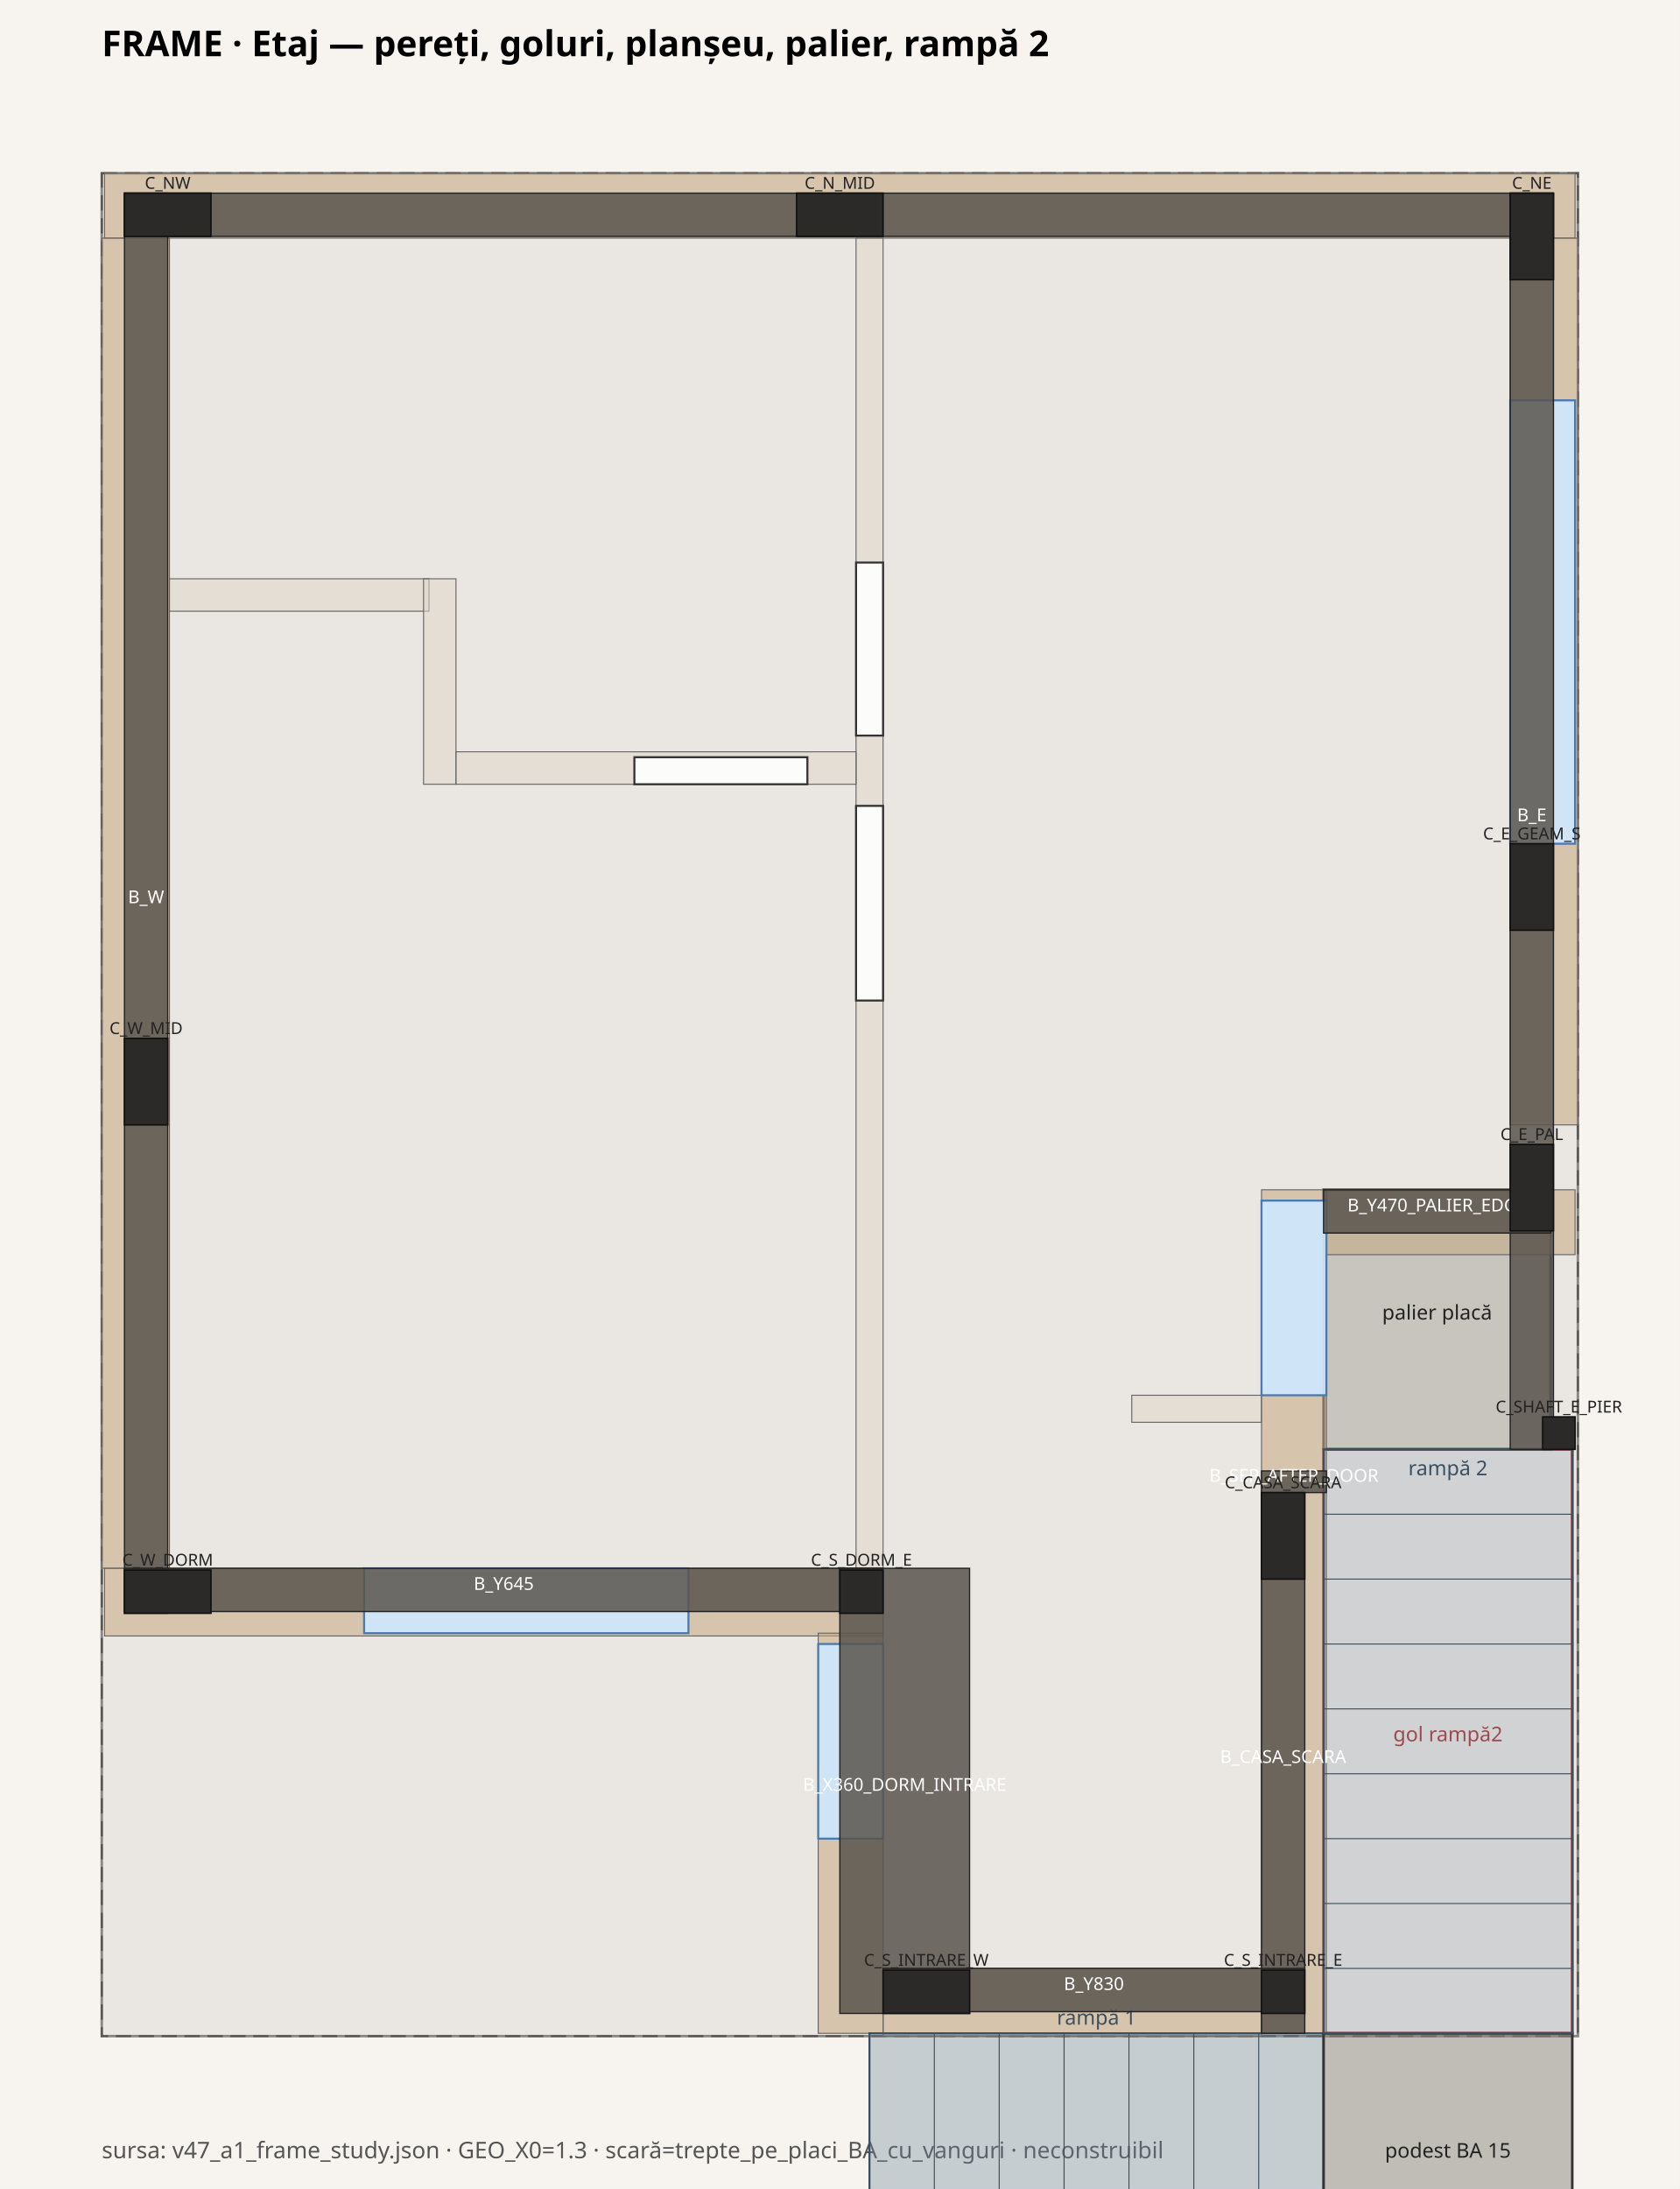
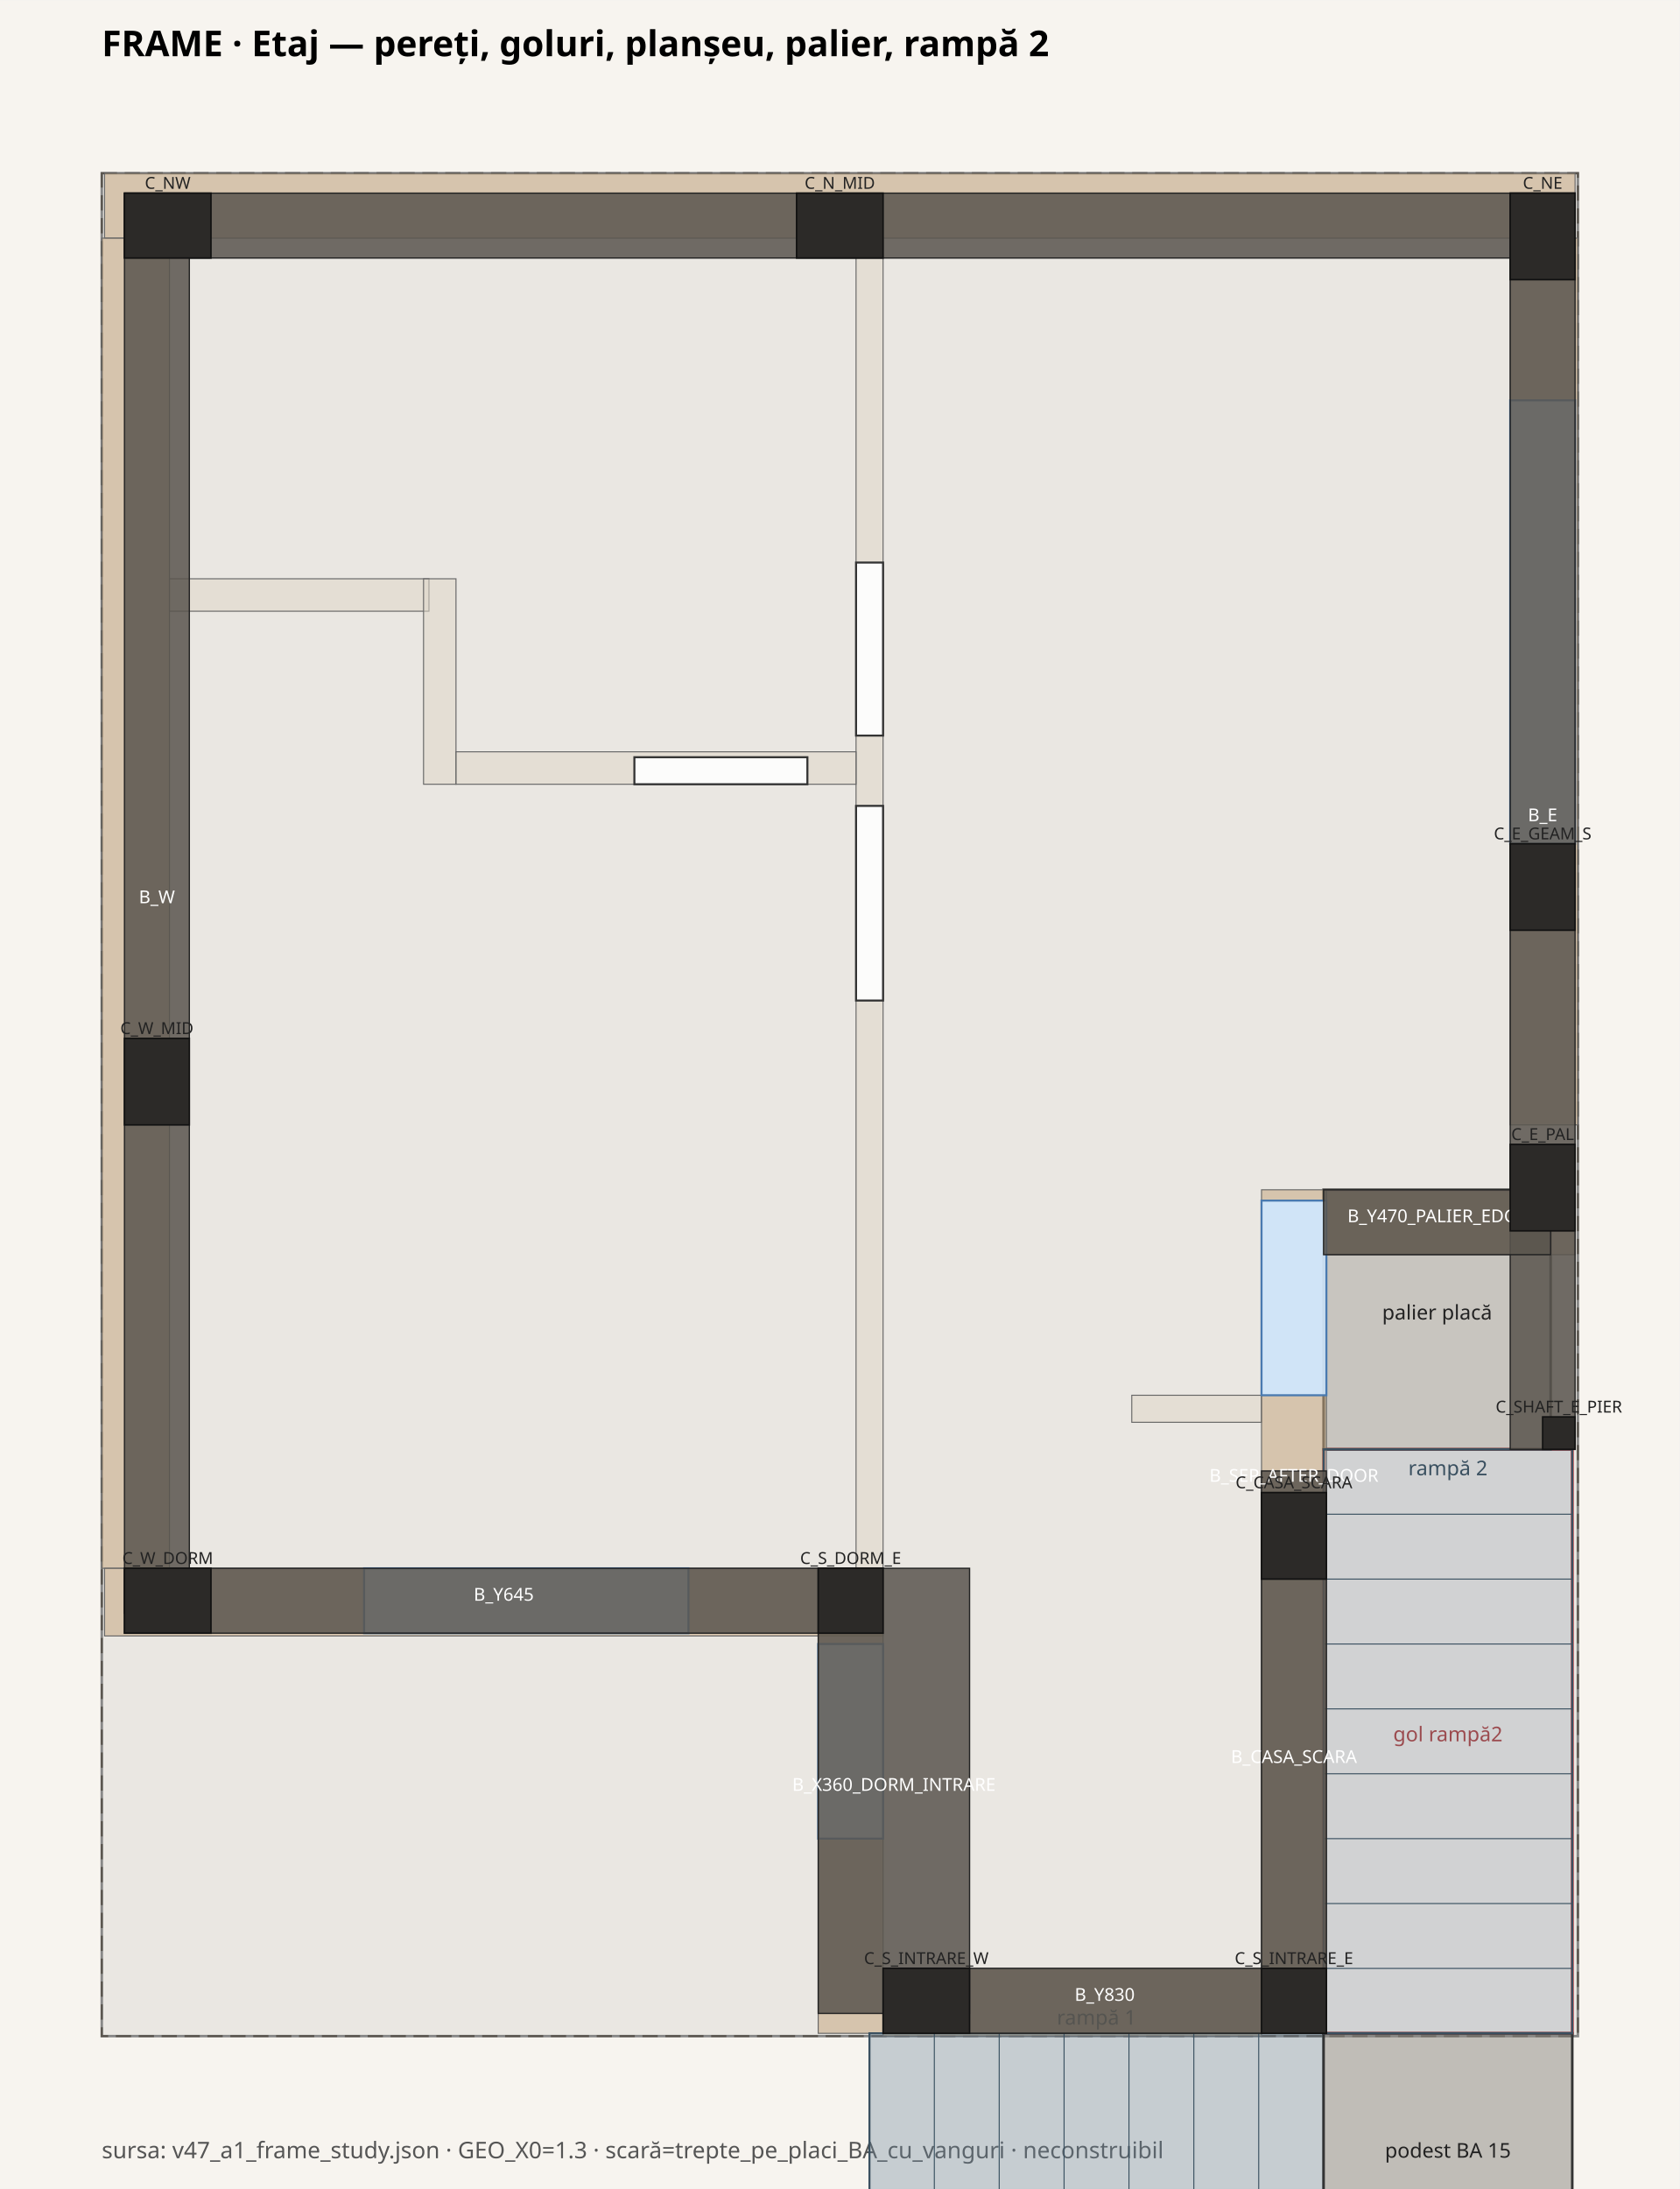
<svg xmlns="http://www.w3.org/2000/svg" width="660" height="860" viewBox="0 0 660.21 860.105">
  <rect width="100%" height="100%" fill="#f7f4ef" />
  <text x="40" y="22" font-size="14" font-weight="600" font-family="IBM Plex Sans,Segoe UI,sans-serif">FRAME · Etaj — pereți, goluri, planșeu, palier, rampă 2</text>
  <text x="40" y="848.105" font-size="9" fill="#555" font-family="IBM Plex Sans,Segoe UI,sans-serif">sursa: v47_a1_frame_study.json · GEO_X0=1.3 · scară=trepte_pe_placi_BA_cu_vanguri · neconstruibil</text>
  <rect x="40" y="68" width="580.21" height="732.105" fill="none" stroke="#888" stroke-width="1" />
  <rect x="40" y="68" width="580.21" height="732.105" fill="#8b8680" fill-opacity="0.12" stroke="#5a554e" stroke-width="0.8" stroke-dasharray="6 3" />
  <rect x="520.25" y="569.5" width="97.75" height="229.5" fill="#f7f4ef" stroke="#c44" stroke-width="1.2" />
  <text x="569.125" y="684.25" text-anchor="middle" font-size="8" fill="#a33" font-family="IBM Plex Sans,Segoe UI,sans-serif">gol rampă2</text>
  <rect x="520.25" y="467.5" width="89.25" height="102" fill="#8b8680" fill-opacity="0.35" stroke="#333" stroke-width="1" />
  <text x="564.875" y="518.5" text-anchor="middle" font-size="8" fill="#222" font-family="IBM Plex Sans,Segoe UI,sans-serif">palier placă</text>
  <rect x="41.105" y="68" width="578" height="25.5" fill="#c4a882" fill-opacity="0.55" stroke="#666" stroke-width="0.4" />
  <rect x="40" y="93.5" width="26.605" height="522.75" fill="#c4a882" fill-opacity="0.55" stroke="#666" stroke-width="0.4" />
  <rect x="593.605" y="93.5" width="26.605" height="348.5" fill="#c4a882" fill-opacity="0.55" stroke="#666" stroke-width="0.4" />
  <rect x="347.105" y="773.5" width="148.75" height="26.605" fill="#c4a882" fill-opacity="0.55" stroke="#666" stroke-width="0.4" />
  <rect x="41.105" y="616.25" width="306" height="26.605" fill="#c4a882" fill-opacity="0.55" stroke="#666" stroke-width="0.4" />
  <rect x="336.48" y="93.5" width="10.625" height="522.75" fill="#ddd6c8" fill-opacity="0.55" stroke="#666" stroke-width="0.4" />
  <rect x="66.605" y="227.375" width="102" height="12.75" fill="#ddd6c8" fill-opacity="0.55" stroke="#666" stroke-width="0.4" />
  <rect x="166.48" y="227.375" width="12.75" height="80.75" fill="#ddd6c8" fill-opacity="0.55" stroke="#666" stroke-width="0.4" />
  <rect x="179.23" y="295.375" width="157.25" height="12.75" fill="#ddd6c8" fill-opacity="0.55" stroke="#666" stroke-width="0.4" />
  <rect x="444.855" y="548.25" width="51" height="10.625" fill="#ddd6c8" fill-opacity="0.55" stroke="#666" stroke-width="0.4" />
  <rect x="321.605" y="641.75" width="25.5" height="157.25" fill="#c4a882" fill-opacity="0.55" stroke="#666" stroke-width="0.4" />
  <rect x="495.855" y="467.5" width="25.5" height="331.5" fill="#c4a882" fill-opacity="0.55" stroke="#666" stroke-width="0.4" />
  <rect x="521.355" y="467.5" width="97.75" height="25.5" fill="#c4a882" fill-opacity="0.55" stroke="#666" stroke-width="0.4" />
  <rect x="336.48" y="221" width="10.625" height="68" fill="#fff" fill-opacity="0.9" stroke="#333" stroke-width="0.8" />
  <rect x="249.355" y="297.5" width="68" height="10.625" fill="#fff" fill-opacity="0.9" stroke="#333" stroke-width="0.8" />
  <rect x="336.48" y="316.625" width="10.625" height="76.5" fill="#fff" fill-opacity="0.9" stroke="#333" stroke-width="0.8" />
  <rect x="143.105" y="616.25" width="127.5" height="25.5" fill="#cfe8ff" fill-opacity="0.9" stroke="#4a7ab0" stroke-width="0.8" />
  <rect x="495.855" y="471.75" width="25.5" height="76.5" fill="#cfe8ff" fill-opacity="0.9" stroke="#4a7ab0" stroke-width="0.8" />
  <rect x="593.605" y="157.25" width="25.5" height="174.25" fill="#cfe8ff" fill-opacity="0.9" stroke="#4a7ab0" stroke-width="0.8" />
  <rect x="321.605" y="646" width="25.5" height="76.5" fill="#cfe8ff" fill-opacity="0.9" stroke="#4a7ab0" stroke-width="0.8" />
  <rect x="341.75" y="799" width="178.5" height="97.75" fill="#6a8498" fill-opacity="0.35" stroke="#3a5060" stroke-width="0.8" />
  <line x1="341.75" y1="799" x2="341.75" y2="896.75" stroke="#3a5060" stroke-width="0.4" />
  <line x1="367.25" y1="799" x2="367.25" y2="896.75" stroke="#3a5060" stroke-width="0.4" />
  <line x1="392.75" y1="799" x2="392.75" y2="896.75" stroke="#3a5060" stroke-width="0.4" />
  <line x1="418.25" y1="799" x2="418.25" y2="896.75" stroke="#3a5060" stroke-width="0.4" />
  <line x1="443.75" y1="799" x2="443.75" y2="896.75" stroke="#3a5060" stroke-width="0.4" />
  <line x1="469.25" y1="799" x2="469.25" y2="896.75" stroke="#3a5060" stroke-width="0.4" />
  <line x1="494.75" y1="799" x2="494.75" y2="896.75" stroke="#3a5060" stroke-width="0.4" />
  <text x="431" y="795.6" text-anchor="middle" font-size="8" fill="#3a5060" font-family="IBM Plex Sans,Segoe UI,sans-serif">rampă 1</text>
  <rect x="520.25" y="799" width="97.75" height="97.75" fill="#8b8680" fill-opacity="0.5" stroke="#333" stroke-width="1" />
  <text x="569.125" y="847.875" text-anchor="middle" font-size="8" fill="#222" font-family="IBM Plex Sans,Segoe UI,sans-serif">podest BA 15</text>
  <rect x="520.25" y="569.5" width="97.75" height="229.5" fill="#7a8390" fill-opacity="0.3" stroke="#3a5060" stroke-width="0.8" />
  <line x1="520.25" y1="773.5" x2="618" y2="773.5" stroke="#3a5060" stroke-width="0.4" />
  <line x1="520.25" y1="748" x2="618" y2="748" stroke="#3a5060" stroke-width="0.4" />
  <line x1="520.25" y1="722.5" x2="618" y2="722.5" stroke="#3a5060" stroke-width="0.4" />
  <line x1="520.25" y1="697" x2="618" y2="697" stroke="#3a5060" stroke-width="0.4" />
  <line x1="520.25" y1="671.5" x2="618" y2="671.5" stroke="#3a5060" stroke-width="0.4" />
  <line x1="520.25" y1="646" x2="618" y2="646" stroke="#3a5060" stroke-width="0.4" />
  <line x1="520.25" y1="620.5" x2="618" y2="620.5" stroke="#3a5060" stroke-width="0.4" />
  <line x1="520.25" y1="595" x2="618" y2="595" stroke="#3a5060" stroke-width="0.4" />
  <line x1="520.25" y1="569.5" x2="618" y2="569.5" stroke="#3a5060" stroke-width="0.4" />
  <text x="569.125" y="579.7" text-anchor="middle" font-size="8" fill="#3a5060" font-family="IBM Plex Sans,Segoe UI,sans-serif">rampă 2</text>
-   <rect x="48.925" y="75.82" width="561.68" height="17" fill="#5a554e" fill-opacity="0.85" stroke="#222" stroke-width="0.5" />
-   <text x="329.765" y="84.32" text-anchor="middle" font-size="7" fill="#fff" font-family="IBM Plex Sans,Segoe UI,sans-serif">B_N</text>
-   <rect x="48.925" y="75.82" width="17" height="558.11" fill="#5a554e" fill-opacity="0.85" stroke="#222" stroke-width="0.5" />
-   <text x="57.425" y="354.875" text-anchor="middle" font-size="7" fill="#fff" font-family="IBM Plex Sans,Segoe UI,sans-serif">B_W</text>
-   <rect x="593.605" y="75.82" width="17" height="493.68" fill="#5a554e" fill-opacity="0.85" stroke="#222" stroke-width="0.5" />
-   <text x="602.105" y="322.66" text-anchor="middle" font-size="7" fill="#fff" font-family="IBM Plex Sans,Segoe UI,sans-serif">B_E</text>
-   <rect x="495.855" y="586.5" width="17" height="212.5" fill="#5a554e" fill-opacity="0.85" stroke="#222" stroke-width="0.5" />
-   <text x="504.355" y="692.75" text-anchor="middle" font-size="7" fill="#fff" font-family="IBM Plex Sans,Segoe UI,sans-serif">B_CASA_SCARA</text>
+   <rect x="48.925" y="75.82" width="570.18" height="25.5" fill="#5a554e" fill-opacity="0.85" stroke="#222" stroke-width="0.5" />
+   <text x="334.015" y="88.57" text-anchor="middle" font-size="7" fill="#fff" font-family="IBM Plex Sans,Segoe UI,sans-serif">B_N</text>
+   <rect x="48.925" y="75.82" width="25.5" height="558.11" fill="#5a554e" fill-opacity="0.85" stroke="#222" stroke-width="0.5" />
+   <text x="61.675" y="354.875" text-anchor="middle" font-size="7" fill="#fff" font-family="IBM Plex Sans,Segoe UI,sans-serif">B_W</text>
+   <rect x="593.605" y="75.82" width="25.5" height="493.68" fill="#5a554e" fill-opacity="0.85" stroke="#222" stroke-width="0.5" />
+   <text x="606.355" y="322.66" text-anchor="middle" font-size="7" fill="#fff" font-family="IBM Plex Sans,Segoe UI,sans-serif">B_E</text>
+   <rect x="495.855" y="586.5" width="25.5" height="212.5" fill="#5a554e" fill-opacity="0.85" stroke="#222" stroke-width="0.5" />
+   <text x="508.605" y="692.75" text-anchor="middle" font-size="7" fill="#fff" font-family="IBM Plex Sans,Segoe UI,sans-serif">B_CASA_SCARA</text>
  <rect x="495.855" y="578" width="25.5" height="8.5" fill="#5a554e" fill-opacity="0.85" stroke="#222" stroke-width="0.5" />
  <text x="508.605" y="582.25" text-anchor="middle" font-size="7" fill="#fff" font-family="IBM Plex Sans,Segoe UI,sans-serif">B_SEP_AFTER_DOOR</text>
-   <rect x="48.925" y="616.25" width="298.18" height="17" fill="#5a554e" fill-opacity="0.85" stroke="#222" stroke-width="0.5" />
-   <text x="198.015" y="624.75" text-anchor="middle" font-size="7" fill="#fff" font-family="IBM Plex Sans,Segoe UI,sans-serif">B_Y645</text>
-   <rect x="330.105" y="616.25" width="51" height="174.93" fill="#5a554e" fill-opacity="0.85" stroke="#222" stroke-width="0.5" />
-   <text x="355.605" y="703.715" text-anchor="middle" font-size="7" fill="#fff" font-family="IBM Plex Sans,Segoe UI,sans-serif">B_X360_DORM_INTRARE</text>
-   <rect x="347.105" y="773.5" width="165.75" height="17" fill="#5a554e" fill-opacity="0.85" stroke="#222" stroke-width="0.5" />
-   <text x="429.98" y="782" text-anchor="middle" font-size="7" fill="#fff" font-family="IBM Plex Sans,Segoe UI,sans-serif">B_Y830</text>
-   <rect x="520.25" y="467.5" width="89.25" height="17" fill="#5a554e" fill-opacity="0.85" stroke="#222" stroke-width="0.5" />
-   <text x="564.875" y="476" text-anchor="middle" font-size="7" fill="#fff" font-family="IBM Plex Sans,Segoe UI,sans-serif">B_Y470_PALIER_EDGE</text>
-   <rect x="48.925" y="75.82" width="34" height="17" fill="#2c2a28" stroke="#111" stroke-width="0.6" />
+   <rect x="48.925" y="616.25" width="298.18" height="25.5" fill="#5a554e" fill-opacity="0.85" stroke="#222" stroke-width="0.5" />
+   <text x="198.015" y="629" text-anchor="middle" font-size="7" fill="#fff" font-family="IBM Plex Sans,Segoe UI,sans-serif">B_Y645</text>
+   <rect x="321.605" y="616.25" width="59.5" height="174.93" fill="#5a554e" fill-opacity="0.85" stroke="#222" stroke-width="0.5" />
+   <text x="351.355" y="703.715" text-anchor="middle" font-size="7" fill="#fff" font-family="IBM Plex Sans,Segoe UI,sans-serif">B_X360_DORM_INTRARE</text>
+   <rect x="347.105" y="773.5" width="174.25" height="25.5" fill="#5a554e" fill-opacity="0.85" stroke="#222" stroke-width="0.5" />
+   <text x="434.23" y="786.25" text-anchor="middle" font-size="7" fill="#fff" font-family="IBM Plex Sans,Segoe UI,sans-serif">B_Y830</text>
+   <rect x="520.25" y="467.5" width="89.25" height="25.5" fill="#5a554e" fill-opacity="0.85" stroke="#222" stroke-width="0.5" />
+   <text x="564.875" y="480.25" text-anchor="middle" font-size="7" fill="#fff" font-family="IBM Plex Sans,Segoe UI,sans-serif">B_Y470_PALIER_EDGE</text>
+   <rect x="48.925" y="75.82" width="34" height="25.5" fill="#2c2a28" stroke="#111" stroke-width="0.6" />
  <text x="65.925" y="74.12" text-anchor="middle" font-size="6.5" fill="#222" font-family="IBM Plex Sans,Segoe UI,sans-serif">C_NW</text>
-   <rect x="313.105" y="75.82" width="34" height="17" fill="#2c2a28" stroke="#111" stroke-width="0.6" />
+   <rect x="313.105" y="75.82" width="34" height="25.5" fill="#2c2a28" stroke="#111" stroke-width="0.6" />
  <text x="330.105" y="74.12" text-anchor="middle" font-size="6.5" fill="#222" font-family="IBM Plex Sans,Segoe UI,sans-serif">C_N_MID</text>
-   <rect x="593.605" y="75.82" width="17" height="34" fill="#2c2a28" stroke="#111" stroke-width="0.6" />
-   <text x="602.105" y="74.12" text-anchor="middle" font-size="6.5" fill="#222" font-family="IBM Plex Sans,Segoe UI,sans-serif">C_NE</text>
-   <rect x="48.925" y="408" width="17" height="34" fill="#2c2a28" stroke="#111" stroke-width="0.6" />
-   <text x="57.425" y="406.3" text-anchor="middle" font-size="6.5" fill="#222" font-family="IBM Plex Sans,Segoe UI,sans-serif">C_W_MID</text>
-   <rect x="48.925" y="616.93" width="34" height="17" fill="#2c2a28" stroke="#111" stroke-width="0.6" />
-   <text x="65.925" y="615.23" text-anchor="middle" font-size="6.5" fill="#222" font-family="IBM Plex Sans,Segoe UI,sans-serif">C_W_DORM</text>
-   <rect x="330.105" y="616.93" width="17" height="17" fill="#2c2a28" stroke="#111" stroke-width="0.6" />
-   <text x="338.605" y="615.23" text-anchor="middle" font-size="6.5" fill="#222" font-family="IBM Plex Sans,Segoe UI,sans-serif">C_S_DORM_E</text>
-   <rect x="593.605" y="331.5" width="17" height="34" fill="#2c2a28" stroke="#111" stroke-width="0.6" />
-   <text x="602.105" y="329.8" text-anchor="middle" font-size="6.5" fill="#222" font-family="IBM Plex Sans,Segoe UI,sans-serif">C_E_GEAM_S</text>
-   <rect x="593.605" y="449.65" width="17" height="34" fill="#2c2a28" stroke="#111" stroke-width="0.6" />
-   <text x="602.105" y="447.95" text-anchor="middle" font-size="6.5" fill="#222" font-family="IBM Plex Sans,Segoe UI,sans-serif">C_E_PAL</text>
-   <rect x="495.855" y="586.5" width="17" height="34" fill="#2c2a28" stroke="#111" stroke-width="0.6" />
-   <text x="504.355" y="584.8" text-anchor="middle" font-size="6.5" fill="#222" font-family="IBM Plex Sans,Segoe UI,sans-serif">C_CASA_SCARA</text>
+   <rect x="593.605" y="75.82" width="25.5" height="34" fill="#2c2a28" stroke="#111" stroke-width="0.6" />
+   <text x="606.355" y="74.12" text-anchor="middle" font-size="6.5" fill="#222" font-family="IBM Plex Sans,Segoe UI,sans-serif">C_NE</text>
+   <rect x="48.925" y="408" width="25.5" height="34" fill="#2c2a28" stroke="#111" stroke-width="0.6" />
+   <text x="61.675" y="406.3" text-anchor="middle" font-size="6.5" fill="#222" font-family="IBM Plex Sans,Segoe UI,sans-serif">C_W_MID</text>
+   <rect x="48.925" y="616.25" width="34" height="25.5" fill="#2c2a28" stroke="#111" stroke-width="0.6" />
+   <text x="65.925" y="614.55" text-anchor="middle" font-size="6.5" fill="#222" font-family="IBM Plex Sans,Segoe UI,sans-serif">C_W_DORM</text>
+   <rect x="321.605" y="616.25" width="25.5" height="25.5" fill="#2c2a28" stroke="#111" stroke-width="0.6" />
+   <text x="334.355" y="614.55" text-anchor="middle" font-size="6.5" fill="#222" font-family="IBM Plex Sans,Segoe UI,sans-serif">C_S_DORM_E</text>
+   <rect x="593.605" y="331.5" width="25.5" height="34" fill="#2c2a28" stroke="#111" stroke-width="0.6" />
+   <text x="606.355" y="329.8" text-anchor="middle" font-size="6.5" fill="#222" font-family="IBM Plex Sans,Segoe UI,sans-serif">C_E_GEAM_S</text>
+   <rect x="593.605" y="449.65" width="25.5" height="34" fill="#2c2a28" stroke="#111" stroke-width="0.6" />
+   <text x="606.355" y="447.95" text-anchor="middle" font-size="6.5" fill="#222" font-family="IBM Plex Sans,Segoe UI,sans-serif">C_E_PAL</text>
+   <rect x="495.855" y="586.5" width="25.5" height="34" fill="#2c2a28" stroke="#111" stroke-width="0.6" />
+   <text x="508.605" y="584.8" text-anchor="middle" font-size="6.5" fill="#222" font-family="IBM Plex Sans,Segoe UI,sans-serif">C_CASA_SCARA</text>
  <rect x="606.355" y="556.75" width="12.75" height="12.75" fill="#2c2a28" stroke="#111" stroke-width="0.6" />
  <text x="612.73" y="555.05" text-anchor="middle" font-size="6.5" fill="#222" font-family="IBM Plex Sans,Segoe UI,sans-serif">C_SHAFT_E_PIER</text>
-   <rect x="347.105" y="774.18" width="34" height="17" fill="#2c2a28" stroke="#111" stroke-width="0.6" />
-   <text x="364.105" y="772.48" text-anchor="middle" font-size="6.5" fill="#222" font-family="IBM Plex Sans,Segoe UI,sans-serif">C_S_INTRARE_W</text>
-   <rect x="495.855" y="774.18" width="17" height="17" fill="#2c2a28" stroke="#111" stroke-width="0.6" />
-   <text x="504.355" y="772.48" text-anchor="middle" font-size="6.5" fill="#222" font-family="IBM Plex Sans,Segoe UI,sans-serif">C_S_INTRARE_E</text>
+   <rect x="347.105" y="773.5" width="34" height="25.5" fill="#2c2a28" stroke="#111" stroke-width="0.6" />
+   <text x="364.105" y="771.8" text-anchor="middle" font-size="6.5" fill="#222" font-family="IBM Plex Sans,Segoe UI,sans-serif">C_S_INTRARE_W</text>
+   <rect x="495.855" y="773.5" width="25.5" height="25.5" fill="#2c2a28" stroke="#111" stroke-width="0.6" />
+   <text x="508.605" y="771.8" text-anchor="middle" font-size="6.5" fill="#222" font-family="IBM Plex Sans,Segoe UI,sans-serif">C_S_INTRARE_E</text>
</svg>
